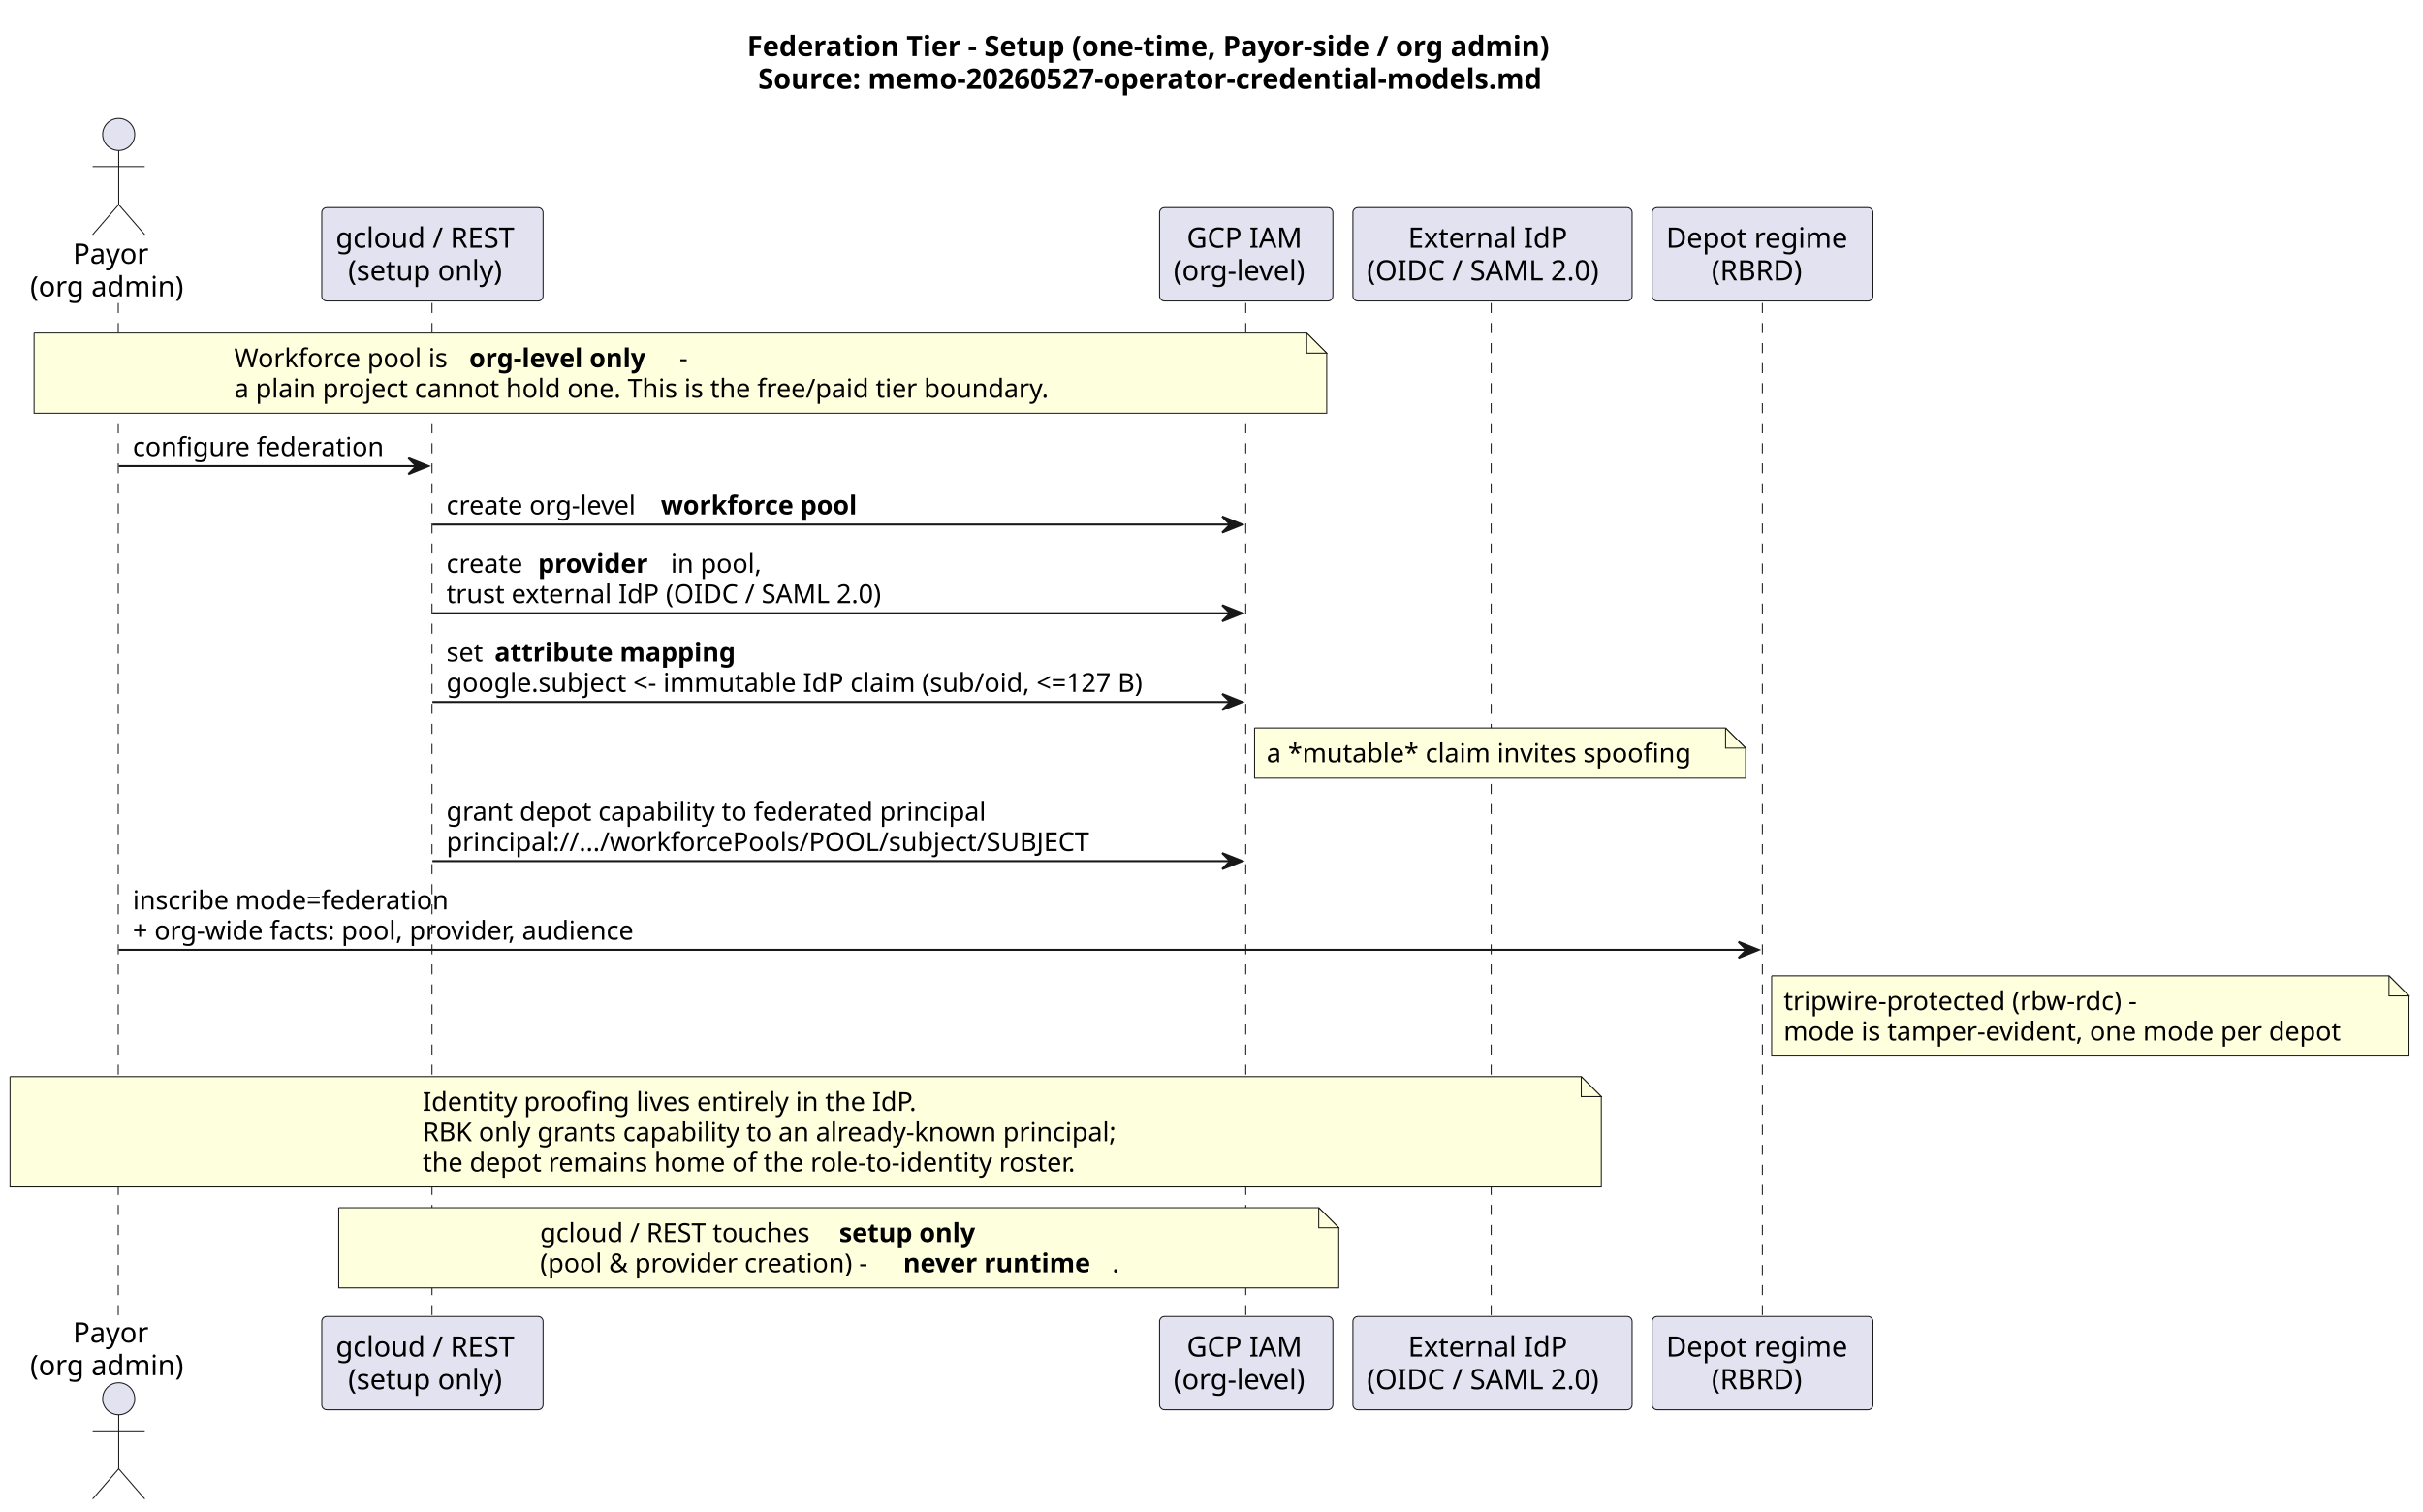
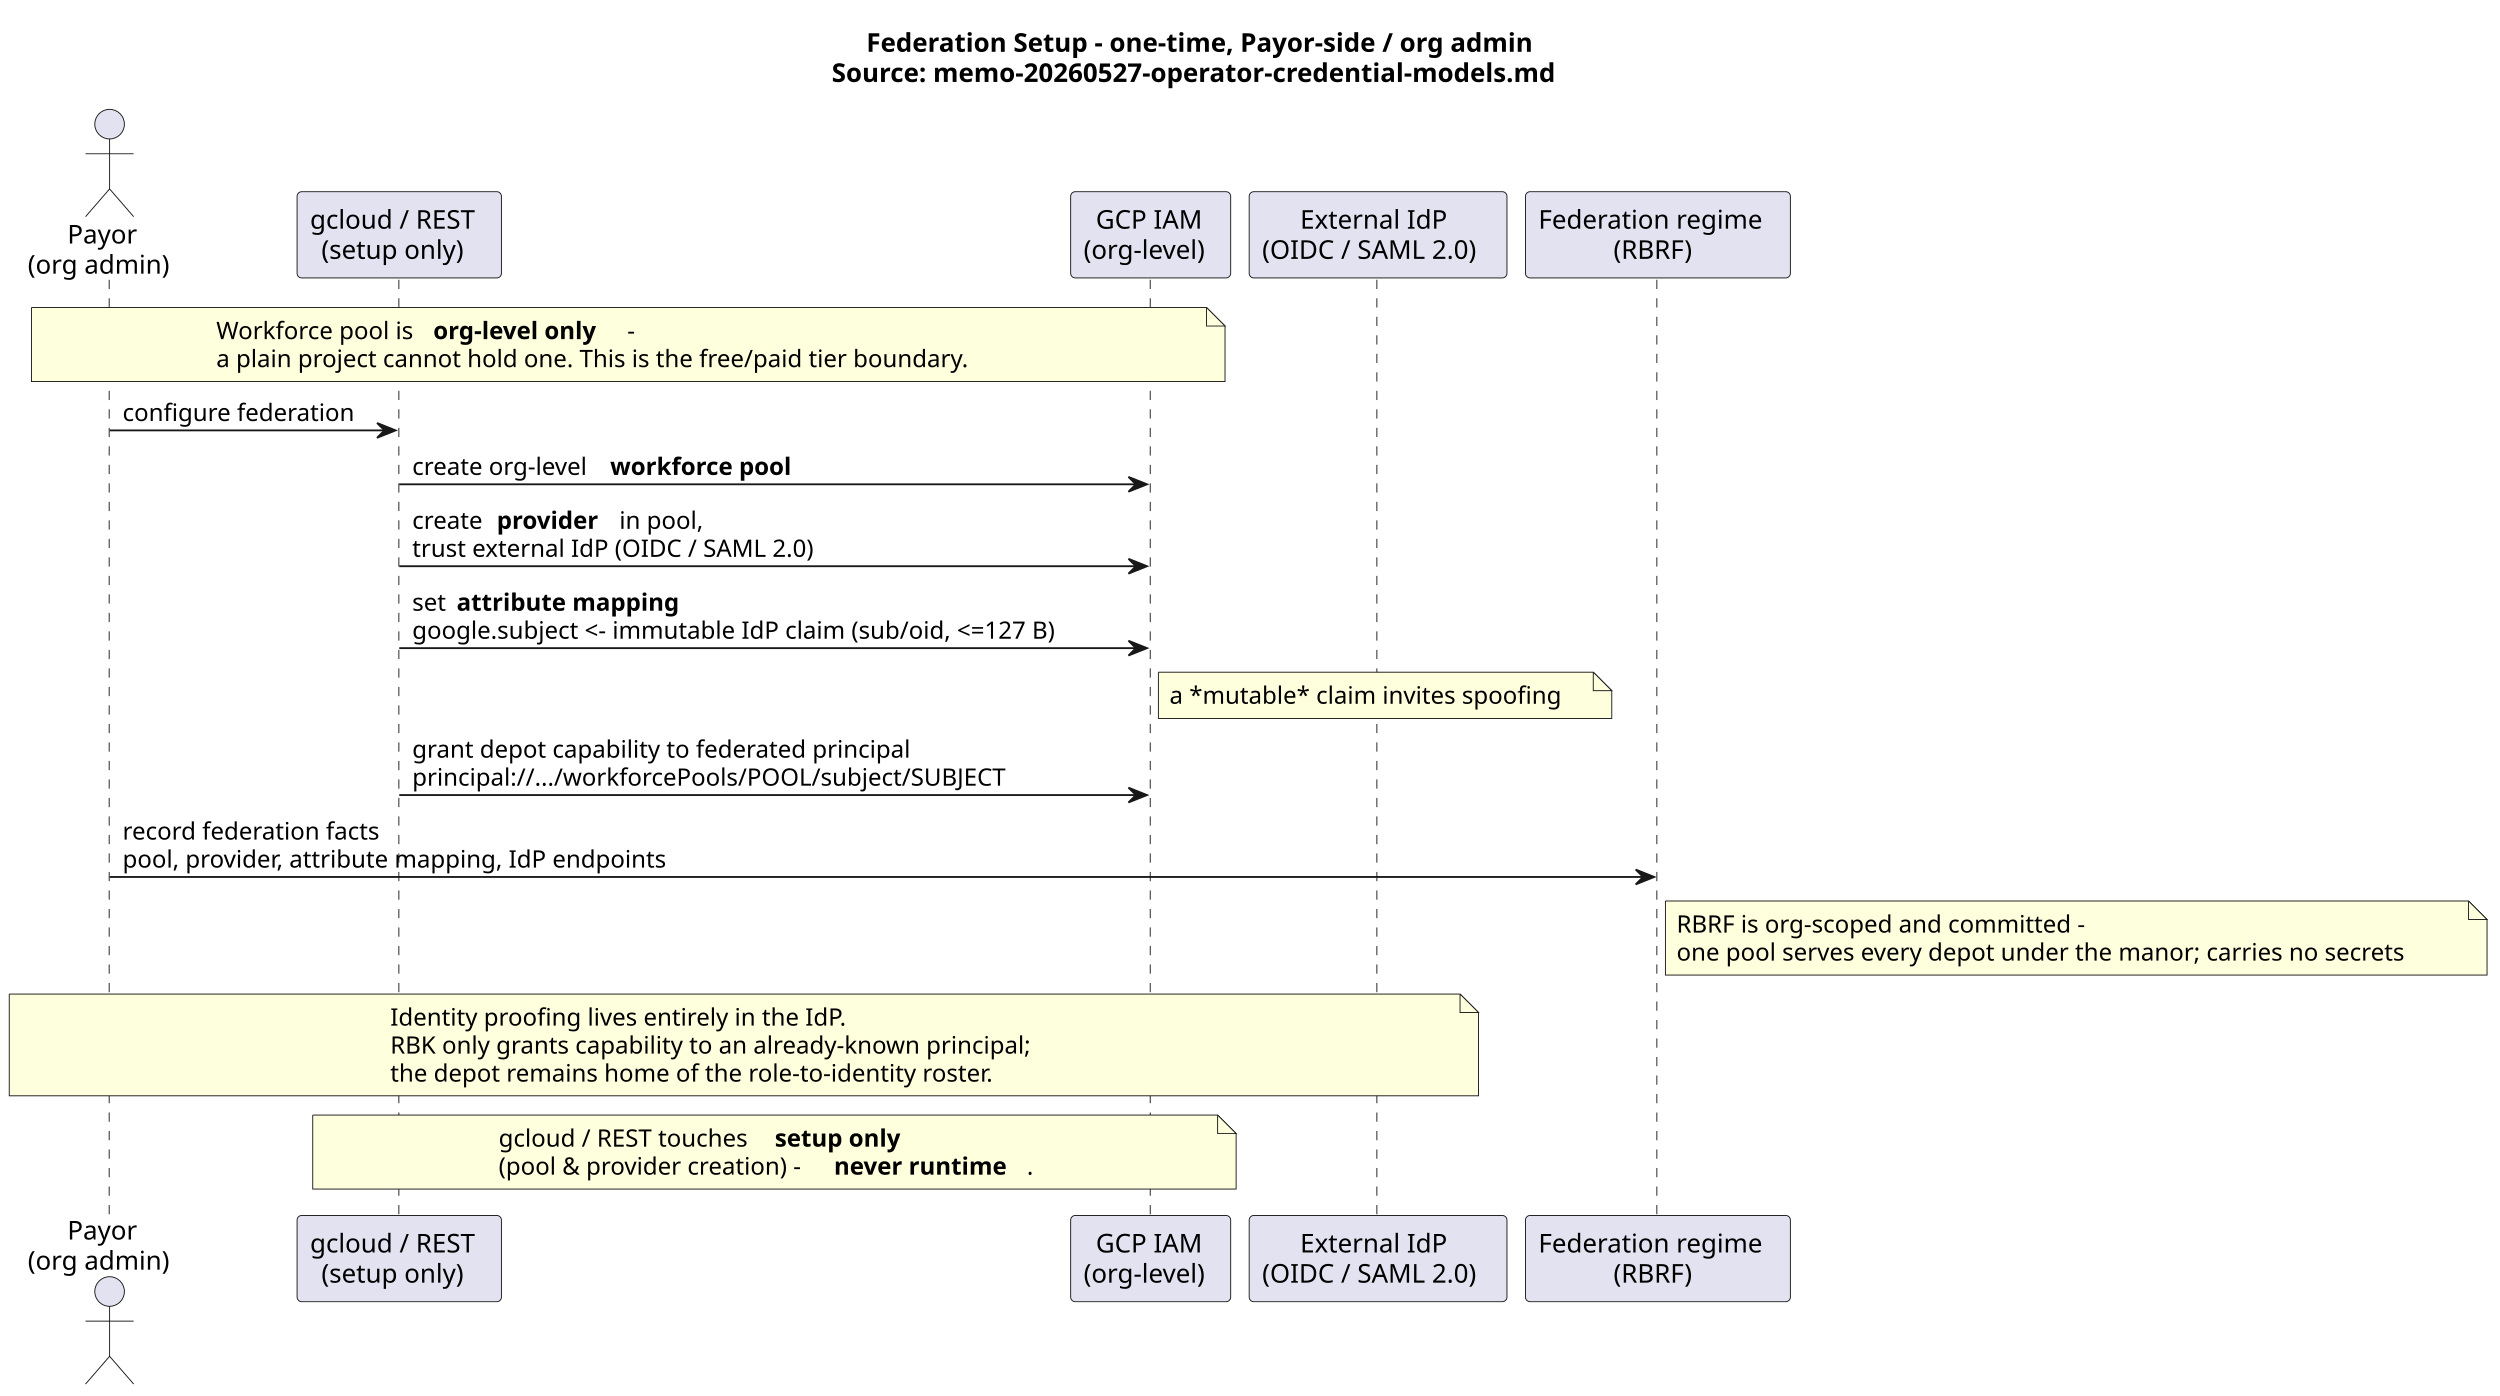
- <svg xmlns="http://www.w3.org/2000/svg" contentStyleType="text/css" data-diagram-type="SEQUENCE" height="754px" preserveAspectRatio="none" style="width:1209px;height:754px;background:#FFFFFF;" version="1.1" viewBox="0 0 1209 754" width="1209px" zoomAndPan="magnify">
+ <svg xmlns="http://www.w3.org/2000/svg" contentStyleType="text/css" data-diagram-type="SEQUENCE" height="754px" preserveAspectRatio="none" style="width:1351px;height:754px;background:#FFFFFF;" version="1.1" viewBox="0 0 1351 754" width="1351px" zoomAndPan="magnify">
  <defs />
  <g>
-     <text fill="#000000" font-family="sans-serif" font-size="14" font-weight="bold" lengthAdjust="spacing" textLength="460.688" x="372.799" y="27.995">Federation Tier - Setup (one-time, Payor-side / org admin)</text>
-     <text fill="#000000" font-family="sans-serif" font-size="14" font-weight="bold" lengthAdjust="spacing" textLength="449.702" x="378.292" y="44.292">Source: memo-20260527-operator-credential-models.md</text>
+     <text fill="#000000" font-family="sans-serif" font-size="14" font-weight="bold" lengthAdjust="spacing" textLength="412.269" x="468.171" y="27.995">Federation Setup - one-time, Payor-side / org admin</text>
+     <text fill="#000000" font-family="sans-serif" font-size="14" font-weight="bold" lengthAdjust="spacing" textLength="449.702" x="449.454" y="44.292">Source: memo-20260527-operator-credential-models.md</text>
    <g class="participant-lifeline" data-entity-uid="part1" data-qualified-name="PAYOR" id="part1-lifeline">
      <g>
        <rect fill="#000000" fill-opacity="0" height="506.656" width="8" x="55.224" y="151.188" />
        <line style="stroke:#181818;stroke-width:0.5;stroke-dasharray:5,5;" x1="59" x2="59" y1="151.188" y2="657.844" />
      </g>
    </g>
    <g class="participant-lifeline" data-entity-uid="part2" data-qualified-name="SETUP" id="part2-lifeline">
      <g>
        <rect fill="#000000" fill-opacity="0" height="506.656" width="8" x="211.757" y="151.188" />
        <line style="stroke:#181818;stroke-width:0.5;stroke-dasharray:5,5;" x1="215.543" x2="215.543" y1="151.188" y2="657.844" />
      </g>
    </g>
    <g class="participant-lifeline" data-entity-uid="part3" data-qualified-name="IAM" id="part3-lifeline">
      <g>
        <rect fill="#000000" fill-opacity="0" height="506.656" width="8" x="617.822" y="151.188" />
        <line style="stroke:#181818;stroke-width:0.5;stroke-dasharray:5,5;" x1="621.585" x2="621.585" y1="151.188" y2="657.844" />
      </g>
    </g>
    <g class="participant-lifeline" data-entity-uid="part4" data-qualified-name="IDP" id="part4-lifeline">
      <g>
        <rect fill="#000000" fill-opacity="0" height="506.656" width="8" x="740.711" y="151.188" />
        <line style="stroke:#181818;stroke-width:0.5;stroke-dasharray:5,5;" x1="744.06" x2="744.06" y1="151.188" y2="657.844" />
      </g>
    </g>
-     <g class="participant-lifeline" data-entity-uid="part5" data-qualified-name="RBRD" id="part5-lifeline">
+     <g class="participant-lifeline" data-entity-uid="part5" data-qualified-name="RBRF" id="part5-lifeline">
      <g>
-         <rect fill="#000000" fill-opacity="0" height="506.656" width="8" x="875.453" y="151.188" />
-         <line style="stroke:#181818;stroke-width:0.5;stroke-dasharray:5,5;" x1="879.362" x2="879.362" y1="151.188" y2="657.844" />
+         <rect fill="#000000" fill-opacity="0" height="506.656" width="8" x="891.945" y="151.188" />
+         <line style="stroke:#181818;stroke-width:0.5;stroke-dasharray:5,5;" x1="895.362" x2="895.362" y1="151.188" y2="657.844" />
      </g>
    </g>
    <g class="participant participant-head" data-entity-uid="part1" data-qualified-name="PAYOR" id="part1-head">
      <text fill="#000000" font-family="sans-serif" font-size="14" lengthAdjust="spacing" textLength="39.628" x="36.41" y="131.589">Payor</text>
      <text fill="#000000" font-family="sans-serif" font-size="14" lengthAdjust="spacing" textLength="82.448" x="15" y="147.886">(org admin)</text>
      <ellipse cx="59.224" cy="67.094" fill="#E2E2F0" rx="8" ry="8" style="stroke:#181818;stroke-width:0.5;" />
      <path d="M59.224,75.094 L59.224,102.094 M46.224,83.094 L72.224,83.094 M59.224,102.094 L46.224,117.094 M59.224,102.094 L72.224,117.094" fill="none" style="stroke:#181818;stroke-width:0.5;" />
    </g>
    <g class="participant participant-tail" data-entity-uid="part1" data-qualified-name="PAYOR" id="part1-tail">
      <text fill="#000000" font-family="sans-serif" font-size="14" lengthAdjust="spacing" textLength="39.628" x="36.41" y="669.839">Payor</text>
      <text fill="#000000" font-family="sans-serif" font-size="14" lengthAdjust="spacing" textLength="82.448" x="15" y="686.136">(org admin)</text>
      <ellipse cx="59.224" cy="697.938" fill="#E2E2F0" rx="8" ry="8" style="stroke:#181818;stroke-width:0.5;" />
      <path d="M59.224,705.938 L59.224,732.938 M46.224,713.938 L72.224,713.938 M59.224,732.938 L46.224,747.938 M59.224,732.938 L72.224,747.938" fill="none" style="stroke:#181818;stroke-width:0.5;" />
    </g>
    <g class="participant participant-head" data-entity-uid="part2" data-qualified-name="SETUP" id="part2-head">
      <rect fill="#E2E2F0" height="46.594" rx="2.5" ry="2.5" style="stroke:#181818;stroke-width:0.5;" width="110.428" x="160.543" y="103.594" />
      <text fill="#000000" font-family="sans-serif" font-size="14" lengthAdjust="spacing" textLength="96.428" x="167.543" y="123.589">gcloud / REST</text>
      <text fill="#000000" font-family="sans-serif" font-size="14" lengthAdjust="spacing" textLength="84.144" x="173.685" y="139.886">(setup only)</text>
    </g>
    <g class="participant participant-tail" data-entity-uid="part2" data-qualified-name="SETUP" id="part2-tail">
      <rect fill="#E2E2F0" height="46.594" rx="2.5" ry="2.5" style="stroke:#181818;stroke-width:0.5;" width="110.428" x="160.543" y="656.844" />
      <text fill="#000000" font-family="sans-serif" font-size="14" lengthAdjust="spacing" textLength="96.428" x="167.543" y="676.839">gcloud / REST</text>
      <text fill="#000000" font-family="sans-serif" font-size="14" lengthAdjust="spacing" textLength="84.144" x="173.685" y="693.136">(setup only)</text>
    </g>
    <g class="participant participant-head" data-entity-uid="part3" data-qualified-name="IAM" id="part3-head">
      <rect fill="#E2E2F0" height="46.594" rx="2.5" ry="2.5" style="stroke:#181818;stroke-width:0.5;" width="86.475" x="578.585" y="103.594" />
      <text fill="#000000" font-family="sans-serif" font-size="14" lengthAdjust="spacing" textLength="59.302" x="592.171" y="123.589">GCP IAM</text>
      <text fill="#000000" font-family="sans-serif" font-size="14" lengthAdjust="spacing" textLength="72.475" x="585.585" y="139.886">(org-level)</text>
    </g>
    <g class="participant participant-tail" data-entity-uid="part3" data-qualified-name="IAM" id="part3-tail">
      <rect fill="#E2E2F0" height="46.594" rx="2.5" ry="2.5" style="stroke:#181818;stroke-width:0.5;" width="86.475" x="578.585" y="656.844" />
      <text fill="#000000" font-family="sans-serif" font-size="14" lengthAdjust="spacing" textLength="59.302" x="592.171" y="676.839">GCP IAM</text>
      <text fill="#000000" font-family="sans-serif" font-size="14" lengthAdjust="spacing" textLength="72.475" x="585.585" y="693.136">(org-level)</text>
    </g>
    <g class="participant participant-head" data-entity-uid="part4" data-qualified-name="IDP" id="part4-head">
      <rect fill="#E2E2F0" height="46.594" rx="2.5" ry="2.5" style="stroke:#181818;stroke-width:0.5;" width="139.303" x="675.06" y="103.594" />
      <text fill="#000000" font-family="sans-serif" font-size="14" lengthAdjust="spacing" textLength="84.239" x="702.591" y="123.589">External IdP</text>
      <text fill="#000000" font-family="sans-serif" font-size="14" lengthAdjust="spacing" textLength="125.303" x="682.06" y="139.886">(OIDC / SAML 2.0)</text>
    </g>
    <g class="participant participant-tail" data-entity-uid="part4" data-qualified-name="IDP" id="part4-tail">
      <rect fill="#E2E2F0" height="46.594" rx="2.5" ry="2.5" style="stroke:#181818;stroke-width:0.5;" width="139.303" x="675.06" y="656.844" />
      <text fill="#000000" font-family="sans-serif" font-size="14" lengthAdjust="spacing" textLength="84.239" x="702.591" y="676.839">External IdP</text>
      <text fill="#000000" font-family="sans-serif" font-size="14" lengthAdjust="spacing" textLength="125.303" x="682.06" y="693.136">(OIDC / SAML 2.0)</text>
    </g>
-     <g class="participant participant-head" data-entity-uid="part5" data-qualified-name="RBRD" id="part5-head">
-       <rect fill="#E2E2F0" height="46.594" rx="2.5" ry="2.5" style="stroke:#181818;stroke-width:0.5;" width="110.182" x="824.362" y="103.594" />
-       <text fill="#000000" font-family="sans-serif" font-size="14" lengthAdjust="spacing" textLength="96.182" x="831.362" y="123.589">Depot regime</text>
-       <text fill="#000000" font-family="sans-serif" font-size="14" lengthAdjust="spacing" textLength="50.764" x="854.071" y="139.886">(RBRD)</text>
+     <g class="participant participant-head" data-entity-uid="part5" data-qualified-name="RBRF" id="part5-head">
+       <rect fill="#E2E2F0" height="46.594" rx="2.5" ry="2.5" style="stroke:#181818;stroke-width:0.5;" width="143.165" x="824.362" y="103.594" />
+       <text fill="#000000" font-family="sans-serif" font-size="14" lengthAdjust="spacing" textLength="129.165" x="831.362" y="123.589">Federation regime</text>
+       <text fill="#000000" font-family="sans-serif" font-size="14" lengthAdjust="spacing" textLength="48.036" x="871.927" y="139.886">(RBRF)</text>
    </g>
-     <g class="participant participant-tail" data-entity-uid="part5" data-qualified-name="RBRD" id="part5-tail">
-       <rect fill="#E2E2F0" height="46.594" rx="2.5" ry="2.5" style="stroke:#181818;stroke-width:0.5;" width="110.182" x="824.362" y="656.844" />
-       <text fill="#000000" font-family="sans-serif" font-size="14" lengthAdjust="spacing" textLength="96.182" x="831.362" y="676.839">Depot regime</text>
-       <text fill="#000000" font-family="sans-serif" font-size="14" lengthAdjust="spacing" textLength="50.764" x="854.071" y="693.136">(RBRD)</text>
+     <g class="participant participant-tail" data-entity-uid="part5" data-qualified-name="RBRF" id="part5-tail">
+       <rect fill="#E2E2F0" height="46.594" rx="2.5" ry="2.5" style="stroke:#181818;stroke-width:0.5;" width="143.165" x="824.362" y="656.844" />
+       <text fill="#000000" font-family="sans-serif" font-size="14" lengthAdjust="spacing" textLength="129.165" x="831.362" y="676.839">Federation regime</text>
+       <text fill="#000000" font-family="sans-serif" font-size="14" lengthAdjust="spacing" textLength="48.036" x="871.927" y="693.136">(RBRF)</text>
    </g>
    <path d="M17,166.188 L17,206.188 L662,206.188 L662,176.188 L652,166.188 L17,166.188" fill="#FEFFDD" style="stroke:#181818;stroke-width:0.5;" />
    <path d="M652,166.188 L652,176.188 L662,176.188 L652,166.188" fill="#FEFFDD" style="stroke:#181818;stroke-width:0.5;" />
    <text fill="#000000" font-family="sans-serif" font-size="13" lengthAdjust="spacing" textLength="113.122" x="116.87" y="183.254">Workforce pool is</text>
    <text fill="#000000" font-family="sans-serif" font-size="13" font-weight="bold" lengthAdjust="spacing" textLength="100.706" x="234.124" y="183.254">org-level only</text>
    <text fill="#000000" font-family="sans-serif" font-size="13" lengthAdjust="spacing" textLength="4.691" x="338.962" y="183.254">-</text>
    <text fill="#000000" font-family="sans-serif" font-size="13" lengthAdjust="spacing" textLength="436.319" x="116.87" y="198.387">a plain project cannot hold one. This is the free/paid tier boundary.</text>
    <g class="message" data-entity-1="part1" data-entity-2="part2" id="msg1">
      <polygon fill="#181818" points="203.757,228.586,213.757,232.586,203.757,236.586,207.757,232.586" style="stroke:#181818;stroke-width:1;" />
      <line style="stroke:#181818;stroke-width:1;" x1="59.224" x2="209.757" y1="232.586" y2="232.586" />
      <text fill="#000000" font-family="sans-serif" font-size="13" lengthAdjust="spacing" textLength="132.533" x="66.224" y="227.52">configure federation</text>
    </g>
    <g class="message" data-entity-1="part2" data-entity-2="part3" id="msg2">
      <polygon fill="#181818" points="609.822,257.719,619.822,261.719,609.822,265.719,613.822,261.719" style="stroke:#181818;stroke-width:1;" />
      <line style="stroke:#181818;stroke-width:1;" x1="215.757" x2="615.822" y1="261.719" y2="261.719" />
      <text fill="#000000" font-family="sans-serif" font-size="13" lengthAdjust="spacing" textLength="102.838" x="222.757" y="256.653">create org-level</text>
      <text fill="#000000" font-family="sans-serif" font-size="13" font-weight="bold" lengthAdjust="spacing" textLength="109.668" x="329.728" y="256.653">workforce pool</text>
    </g>
    <g class="message" data-entity-1="part2" data-entity-2="part3" id="msg3">
      <polygon fill="#181818" points="609.822,301.984,619.822,305.984,609.822,309.984,613.822,305.984" style="stroke:#181818;stroke-width:1;" />
      <line style="stroke:#181818;stroke-width:1;" x1="215.757" x2="615.822" y1="305.984" y2="305.984" />
      <text fill="#000000" font-family="sans-serif" font-size="13" lengthAdjust="spacing" textLength="41.552" x="222.757" y="285.786">create</text>
      <text fill="#000000" font-family="sans-serif" font-size="13" font-weight="bold" lengthAdjust="spacing" textLength="62.112" x="268.441" y="285.786">provider</text>
      <text fill="#000000" font-family="sans-serif" font-size="13" lengthAdjust="spacing" textLength="47.887" x="334.685" y="285.786">in pool,</text>
      <text fill="#000000" font-family="sans-serif" font-size="13" lengthAdjust="spacing" textLength="233.175" x="222.757" y="300.918">trust external IdP (OIDC / SAML 2.0)</text>
    </g>
    <g class="message" data-entity-1="part2" data-entity-2="part3" id="msg4">
      <polygon fill="#181818" points="609.822,346.25,619.822,350.25,609.822,354.25,613.822,350.25" style="stroke:#181818;stroke-width:1;" />
      <line style="stroke:#181818;stroke-width:1;" x1="215.757" x2="615.822" y1="350.25" y2="350.25" />
      <text fill="#000000" font-family="sans-serif" font-size="13" lengthAdjust="spacing" textLength="19.868" x="222.757" y="330.051">set</text>
      <text fill="#000000" font-family="sans-serif" font-size="13" font-weight="bold" lengthAdjust="spacing" textLength="134.132" x="246.757" y="330.051">attribute mapping</text>
      <text fill="#000000" font-family="sans-serif" font-size="13" lengthAdjust="spacing" textLength="382.065" x="222.757" y="345.184">google.subject &lt;- immutable IdP claim (sub/oid, &lt;=127 B)</text>
    </g>
    <path d="M626,363.25 L626,388.25 L871,388.25 L871,373.25 L861,363.25 L626,363.25" fill="#FEFFDD" style="stroke:#181818;stroke-width:0.5;" />
    <path d="M861,363.25 L861,373.25 L871,373.25 L861,363.25" fill="#FEFFDD" style="stroke:#181818;stroke-width:0.5;" />
    <text fill="#000000" font-family="sans-serif" font-size="13" lengthAdjust="spacing" textLength="224.961" x="632" y="380.317">a *mutable* claim invites spoofing</text>
    <g class="message" data-entity-1="part2" data-entity-2="part3" id="msg5">
      <polygon fill="#181818" points="609.822,425.648,619.822,429.648,609.822,433.648,613.822,429.648" style="stroke:#181818;stroke-width:1;" />
      <line style="stroke:#181818;stroke-width:1;" x1="215.757" x2="615.822" y1="429.648" y2="429.648" />
      <text fill="#000000" font-family="sans-serif" font-size="13" lengthAdjust="spacing" textLength="288.894" x="222.757" y="409.45">grant depot capability to federated principal</text>
      <text fill="#000000" font-family="sans-serif" font-size="13" lengthAdjust="spacing" textLength="336.121" x="222.757" y="424.582">principal://.../workforcePools/POOL/subject/SUBJECT</text>
    </g>
    <g class="message" data-entity-1="part1" data-entity-2="part5" id="msg6">
-       <polygon fill="#181818" points="867.453,469.914,877.453,473.914,867.453,477.914,871.453,473.914" style="stroke:#181818;stroke-width:1;" />
-       <line style="stroke:#181818;stroke-width:1;" x1="59.224" x2="873.453" y1="473.914" y2="473.914" />
-       <text fill="#000000" font-family="sans-serif" font-size="13" lengthAdjust="spacing" textLength="169.908" x="66.224" y="453.715">inscribe mode=federation</text>
-       <text fill="#000000" font-family="sans-serif" font-size="13" lengthAdjust="spacing" textLength="274.168" x="66.224" y="468.848">+ org-wide facts: pool, provider, audience</text>
+       <polygon fill="#181818" points="883.945,469.914,893.945,473.914,883.945,477.914,887.945,473.914" style="stroke:#181818;stroke-width:1;" />
+       <line style="stroke:#181818;stroke-width:1;" x1="59.224" x2="889.945" y1="473.914" y2="473.914" />
+       <text fill="#000000" font-family="sans-serif" font-size="13" lengthAdjust="spacing" textLength="148.903" x="66.224" y="453.715">record federation facts</text>
+       <text fill="#000000" font-family="sans-serif" font-size="13" lengthAdjust="spacing" textLength="313.562" x="66.224" y="468.848">pool, provider, attribute mapping, IdP endpoints</text>
    </g>
-     <path d="M884,486.914 L884,526.914 L1202,526.914 L1202,496.914 L1192,486.914 L884,486.914" fill="#FEFFDD" style="stroke:#181818;stroke-width:0.5;" />
-     <path d="M1192,486.914 L1192,496.914 L1202,496.914 L1192,486.914" fill="#FEFFDD" style="stroke:#181818;stroke-width:0.5;" />
-     <text fill="#000000" font-family="sans-serif" font-size="13" lengthAdjust="spacing" textLength="190.487" x="890" y="503.981">tripwire-protected (rbw-rdc) -</text>
-     <text fill="#000000" font-family="sans-serif" font-size="13" lengthAdjust="spacing" textLength="297.286" x="890" y="519.114">mode is tamper-evident, one mode per depot</text>
+     <path d="M900,486.914 L900,526.914 L1344,526.914 L1344,496.914 L1334,486.914 L900,486.914" fill="#FEFFDD" style="stroke:#181818;stroke-width:0.5;" />
+     <path d="M1334,486.914 L1334,496.914 L1344,496.914 L1334,486.914" fill="#FEFFDD" style="stroke:#181818;stroke-width:0.5;" />
+     <text fill="#000000" font-family="sans-serif" font-size="13" lengthAdjust="spacing" textLength="237.758" x="906" y="503.981">RBRF is org-scoped and committed -</text>
+     <text fill="#000000" font-family="sans-serif" font-size="13" lengthAdjust="spacing" textLength="423.611" x="906" y="519.114">one pool serves every depot under the manor; carries no secrets</text>
    <path d="M5,537.18 L5,592.18 L799,592.18 L799,547.18 L789,537.18 L5,537.18" fill="#FEFFDD" style="stroke:#181818;stroke-width:0.5;" />
    <path d="M789,537.18 L789,547.18 L799,547.18 L789,537.18" fill="#FEFFDD" style="stroke:#181818;stroke-width:0.5;" />
    <text fill="#000000" font-family="sans-serif" font-size="13" lengthAdjust="spacing" textLength="265.326" x="210.895" y="554.247">Identity proofing lives entirely in the IdP.</text>
    <text fill="#000000" font-family="sans-serif" font-size="13" lengthAdjust="spacing" textLength="373.572" x="210.895" y="569.379">RBK only grants capability to an already-known principal;</text>
    <text fill="#000000" font-family="sans-serif" font-size="13" lengthAdjust="spacing" textLength="350.714" x="210.895" y="584.512">the depot remains home of the role-to-identity roster.</text>
    <path d="M169,602.578 L169,642.578 L668,642.578 L668,612.578 L658,602.578 L169,602.578" fill="#FEFFDD" style="stroke:#181818;stroke-width:0.5;" />
    <path d="M658,602.578 L658,612.578 L668,612.578 L658,602.578" fill="#FEFFDD" style="stroke:#181818;stroke-width:0.5;" />
    <text fill="#000000" font-family="sans-serif" font-size="13" lengthAdjust="spacing" textLength="145.12" x="269.459" y="619.645">gcloud / REST touches</text>
    <text fill="#000000" font-family="sans-serif" font-size="13" font-weight="bold" lengthAdjust="spacing" textLength="76.972" x="418.711" y="619.645">setup only</text>
    <text fill="#000000" font-family="sans-serif" font-size="13" lengthAdjust="spacing" textLength="177.081" x="269.459" y="634.778">(pool &amp; provider creation) -</text>
    <text fill="#000000" font-family="sans-serif" font-size="13" font-weight="bold" lengthAdjust="spacing" textLength="104.254" x="450.672" y="634.778">never runtime</text>
    <text fill="#000000" font-family="sans-serif" font-size="13" lengthAdjust="spacing" textLength="4.132" x="554.926" y="634.778">.</text>
  </g>
</svg>
